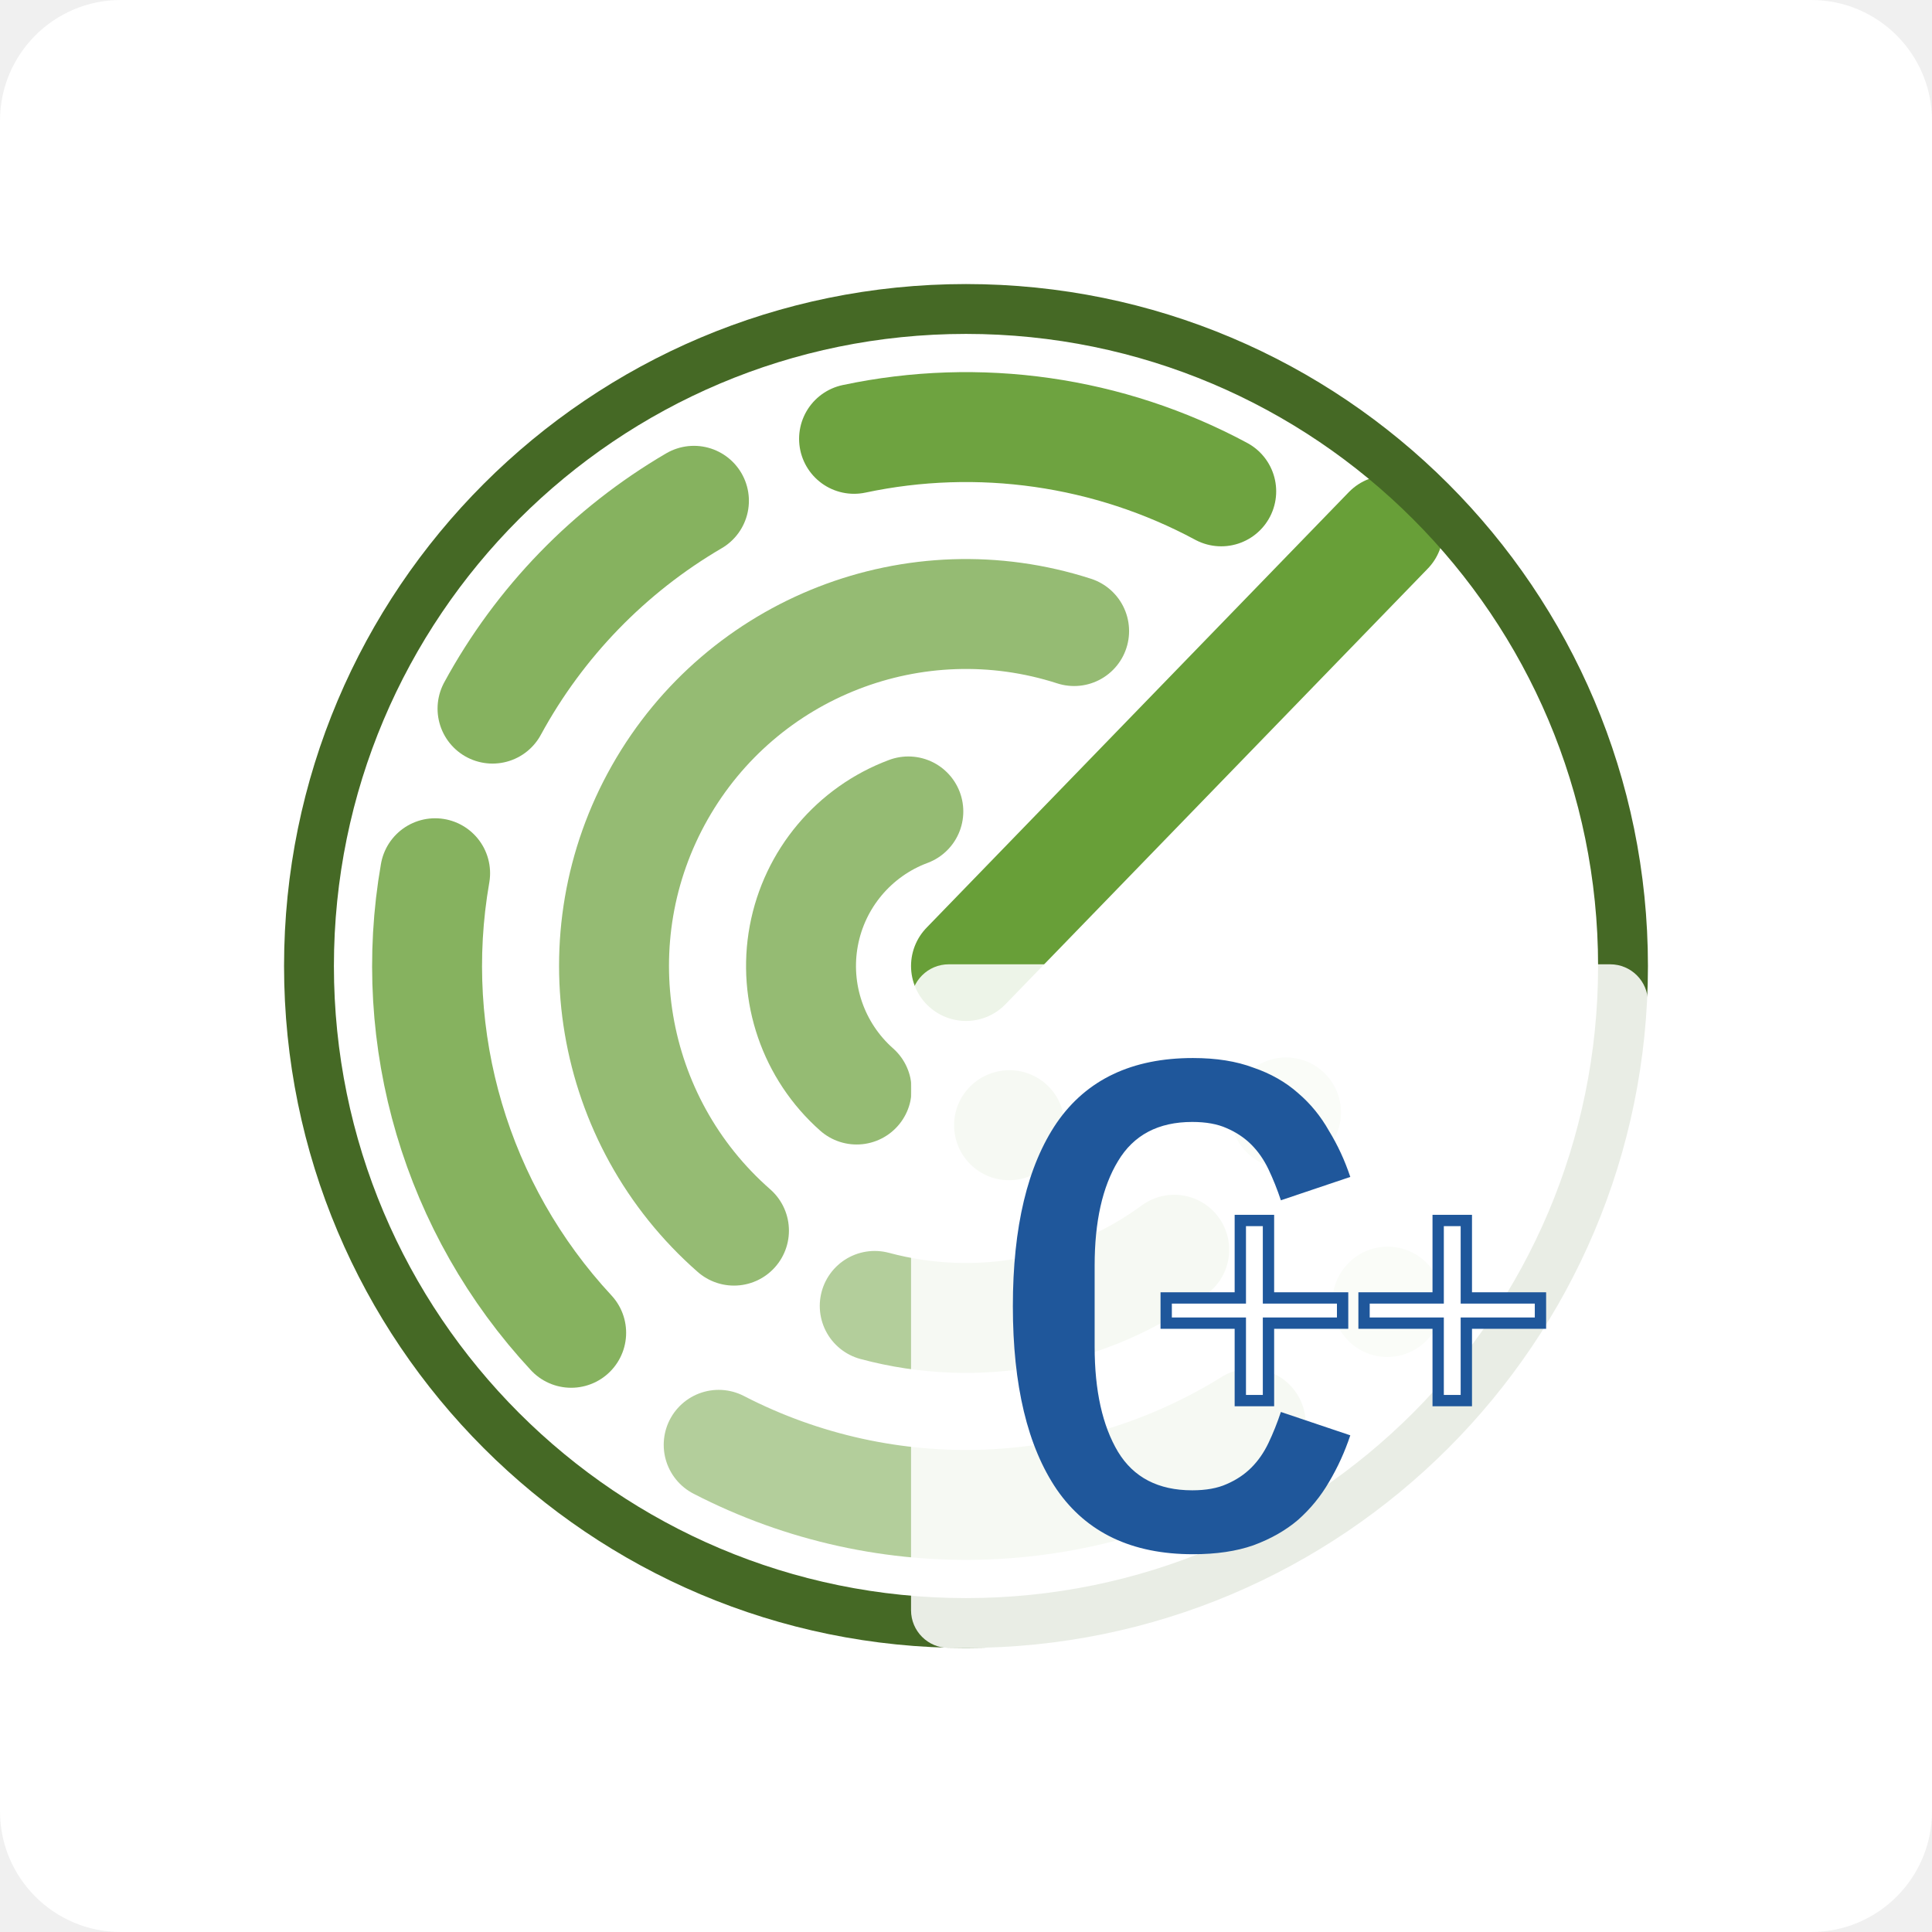
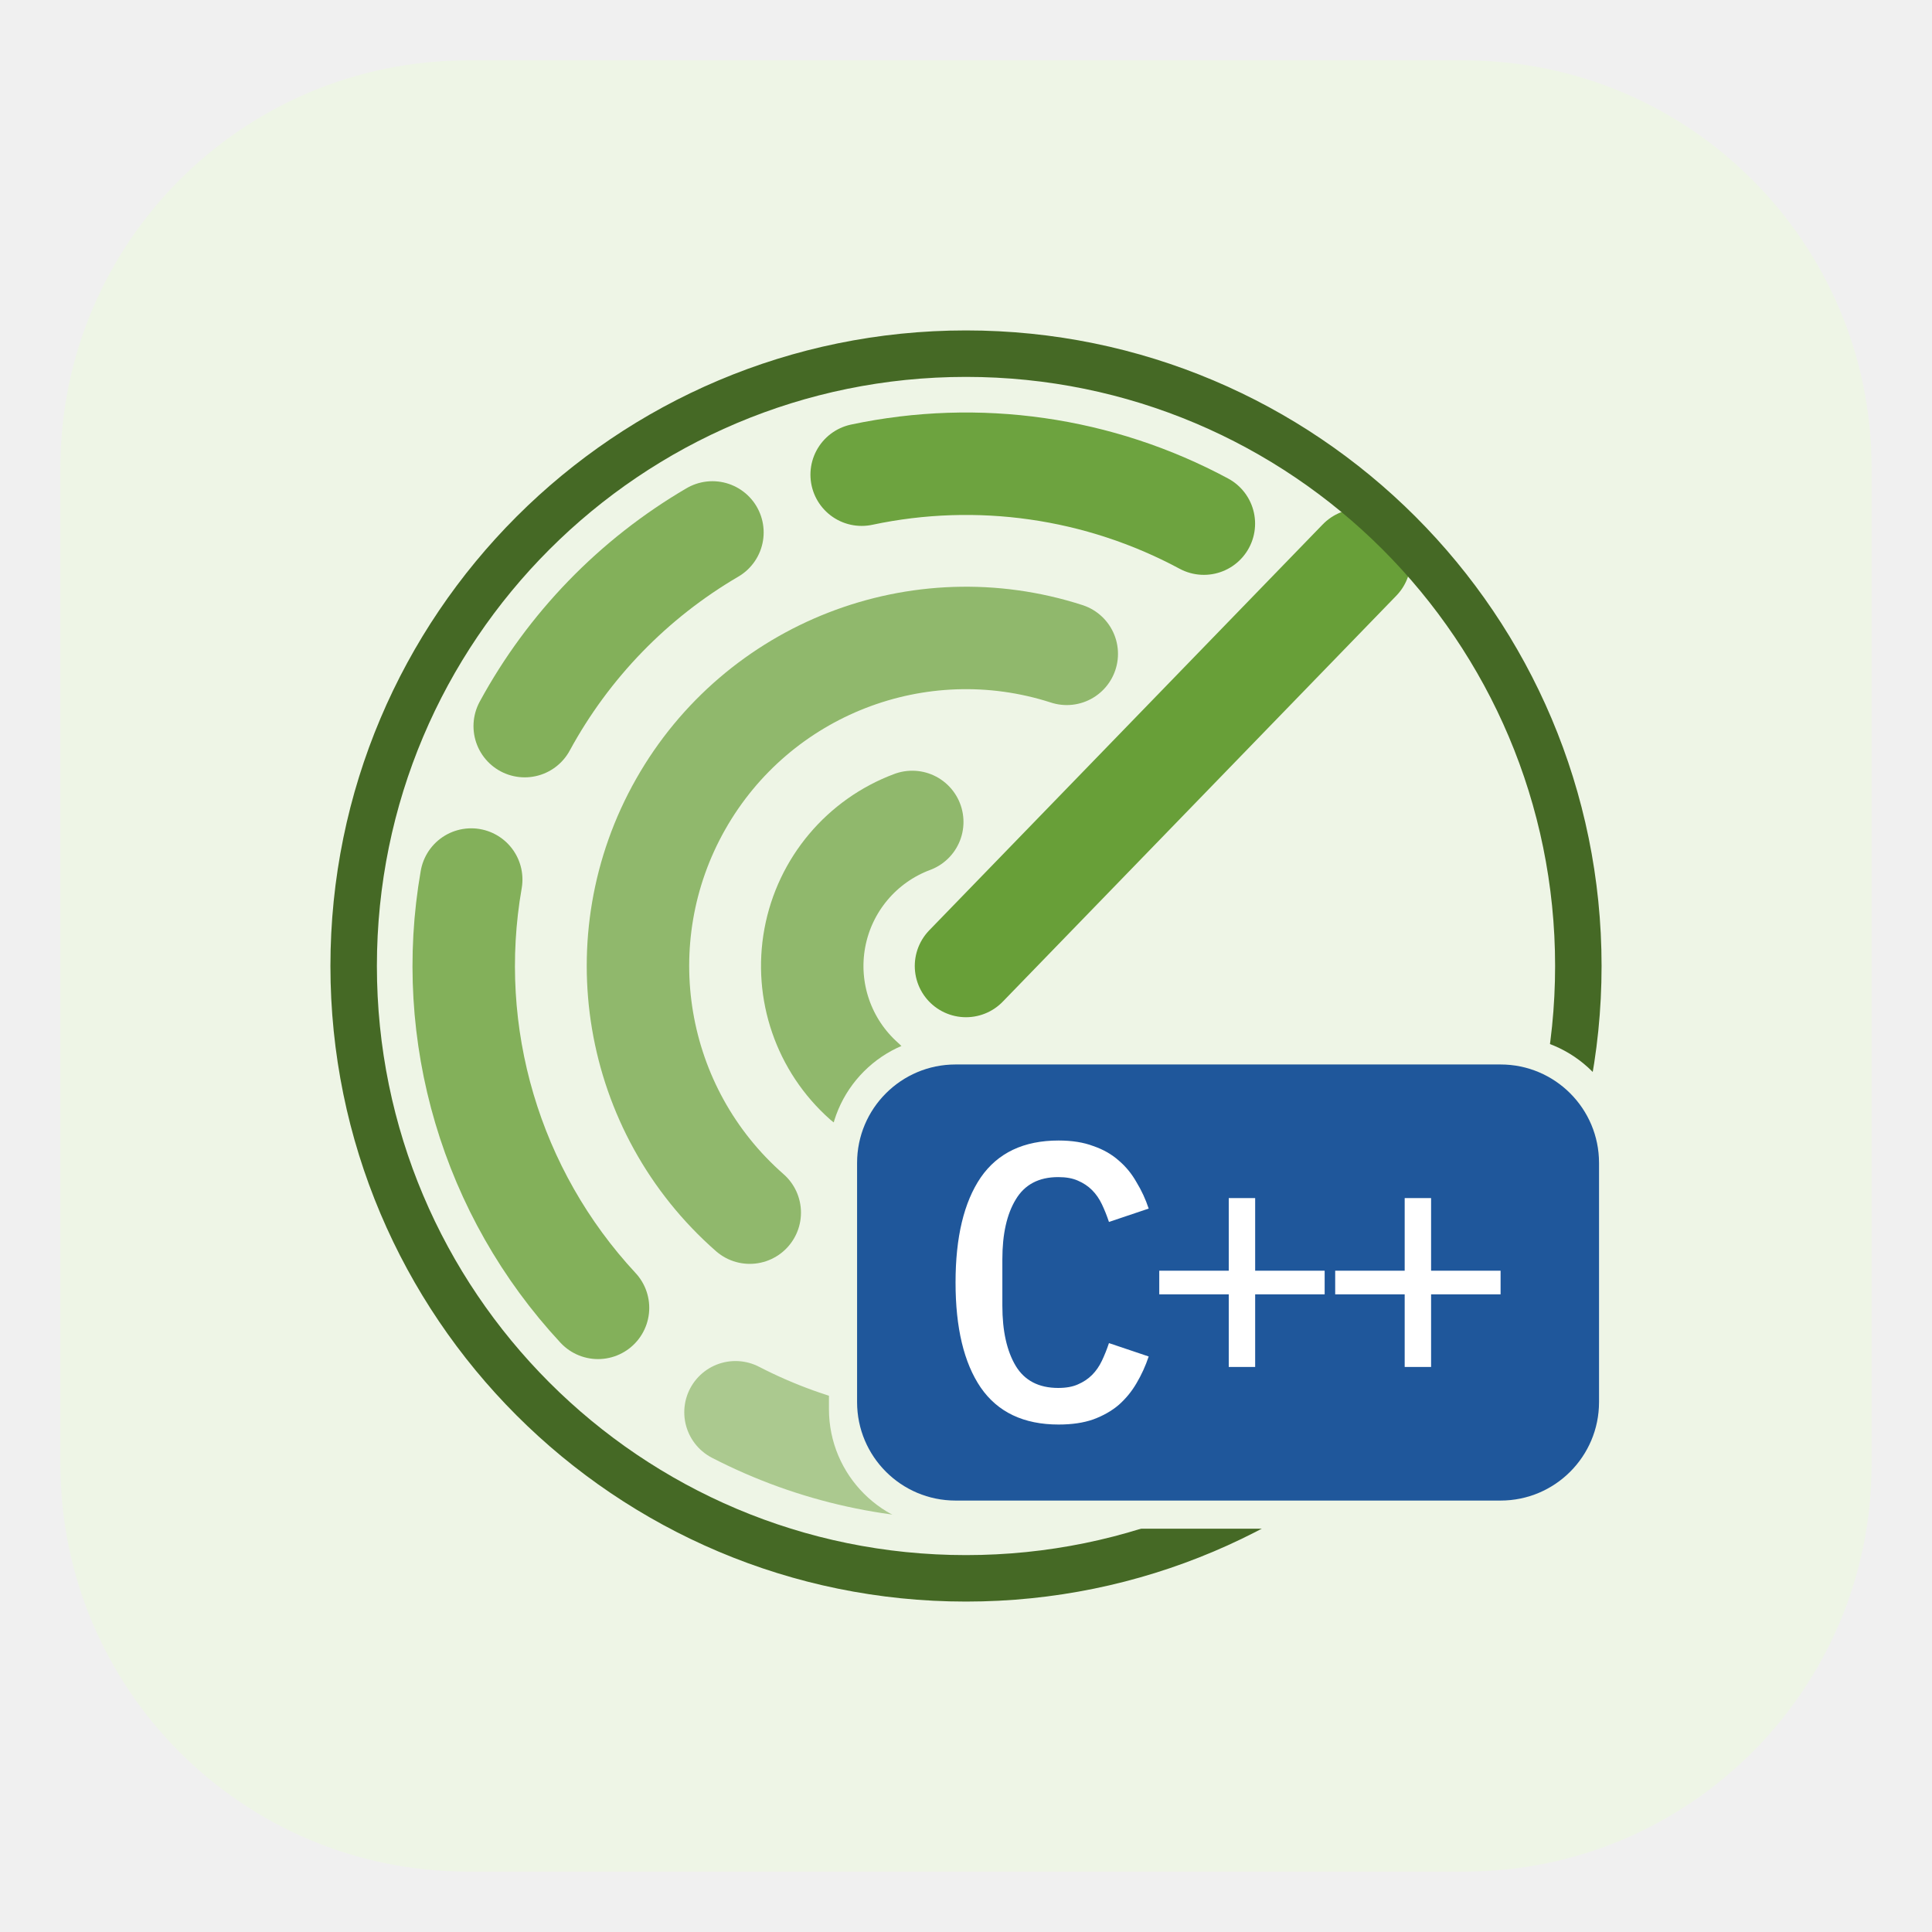
- <svg xmlns="http://www.w3.org/2000/svg" width="512mm" height="512mm" viewBox="0 0 512 512" version="1.1" id="svg8">
-   <defs id="defs2" />
-   <g id="layer1" transform="translate(-22.60834,-57.68037)">
-     <rect style="fill:#ffffff;fill-opacity:1;stroke:none;stroke-width:2.993" id="rect304" width="512" height="512" x="22.608" y="57.68" rx="32" />
-     <g id="g1693" transform="matrix(3.303226,0,0,3.303226,-93.84415,-174.623)">
-       <path style="fill:none;fill-rule:evenodd;stroke:#689f38;stroke-width:8.819;stroke-linecap:round;stroke-miterlimit:4;stroke-dasharray:none;stroke-opacity:0.3" id="path1917-8-3" d="m 146.581,174.754 a 43.236,43.236 0 0 1 -0.024,0.03" />
-       <path id="path1917-8-3-3" style="fill:none;fill-rule:evenodd;stroke:#689f38;stroke-width:8.819;stroke-linecap:round;stroke-miterlimit:4;stroke-dasharray:none;stroke-opacity:0.3" d="m 138.431,159.573 a 28.236,28.236 0 0 1 -0.039,0.085" />
-       <path style="fill:none;stroke:#689f38;stroke-width:8.819;stroke-linecap:round;stroke-linejoin:miter;stroke-miterlimit:4;stroke-dasharray:none;stroke-opacity:1" d="m 112.754,147.826 33.879,-34.948" id="path2823" />
-       <path id="path1917-8-3-5" style="fill:none;fill-rule:evenodd;stroke:#689f38;stroke-width:8.819;stroke-linecap:round;stroke-miterlimit:4;stroke-dasharray:none;stroke-opacity:0.5" d="m 135.596,184.536 a 43.236,43.236 0 0 1 -42.684,1.705" />
-       <path id="path1917-8-3-8" style="fill:none;fill-rule:evenodd;stroke:#689f38;stroke-width:8.819;stroke-linecap:round;stroke-miterlimit:4;stroke-dasharray:none;stroke-opacity:0.8" d="M 81.078,177.254 A 43.236,43.236 0 0 1 70.163,140.384" />
-       <path id="path1917-8-3-36" style="fill:none;fill-rule:evenodd;stroke:#689f38;stroke-width:8.819;stroke-linecap:round;stroke-miterlimit:4;stroke-dasharray:none;stroke-opacity:0.8" d="M 74.768,127.177 A 43.236,43.236 0 0 1 90.927,110.504" />
-       <path id="path1917-8-3-38" style="fill:none;fill-rule:evenodd;stroke:#689f38;stroke-width:8.819;stroke-linecap:round;stroke-miterlimit:4;stroke-dasharray:none;stroke-opacity:0.957" d="m 103.773,105.533 a 43.236,43.236 0 0 1 29.457,4.213" />
-       <path style="fill:none;fill-rule:evenodd;stroke:#689f38;stroke-width:8.819;stroke-linecap:round;stroke-miterlimit:4;stroke-dasharray:none;stroke-opacity:0.5" id="path1917-8-3-3-7" d="m 129.462,170.589 a 28.236,28.236 0 0 1 -24.03,4.508" />
-       <path style="fill:none;fill-rule:evenodd;stroke:#689f38;stroke-width:8.819;stroke-linecap:round;stroke-miterlimit:4;stroke-dasharray:none;stroke-opacity:0.7" id="path1917-8-3-3-8" d="M 94.139,169.057 A 28.236,28.236 0 0 1 88.195,133.893 28.236,28.236 0 0 1 121.428,120.955" />
-       <path id="path1917-8-3-3-6-6" style="fill:none;fill-rule:evenodd;stroke:#689f38;stroke-width:8.819;stroke-linecap:round;stroke-miterlimit:4;stroke-dasharray:none;stroke-opacity:0.5" d="m 116.244,160.594 a 13.236,13.236 0 0 1 -0.037,0.01" />
-       <path id="path1917-8-3-3-6-1" style="fill:none;fill-rule:evenodd;stroke:#689f38;stroke-width:8.819;stroke-linecap:round;stroke-miterlimit:4;stroke-dasharray:none;stroke-opacity:0.7" d="m 103.981,157.737 a 13.236,13.236 0 0 1 -4.24,-12.329 13.236,13.236 0 0 1 8.387,-9.983" />
-       <circle style="fill:none;fill-rule:evenodd;stroke:#456925;stroke-width:4;stroke-miterlimit:4;stroke-dasharray:none;stroke-opacity:1" id="path1917" cx="112.754" cy="147.826" r="52.711" />
-     </g>
-     <g id="g2485" transform="translate(-3.538119,-0.7056563)">
-       <rect style="fill:#ffffff;fill-opacity:0.882;stroke-width:1.303" id="rect253" width="195.289" height="181.172" x="267.58" y="313.937" rx="10" ry="10" />
-       <g aria-label="C" id="text362" style="font-weight:500;font-size:37.515px;font-family:'IBM Plex Mono';-inkscape-font-specification:'IBM Plex Mono Medium';fill:#1f579b;fill-opacity:1;stroke:none;stroke-width:0.487;stroke-dasharray:none;stroke-opacity:1" transform="matrix(5.140602,0,0,5.140602,-517.5579,-466.9995)" />
-       <g id="g1" transform="matrix(0.9443966,0,0,0.9443966,20.80709,22.49283)" style="stroke-width:1.059">
-         <path d="m 340.404,474.142 q -25.649,0 -38.185,-18.128 -12.342,-18.128 -12.342,-51.491 0,-33.363 12.342,-51.491 12.535,-18.128 38.185,-18.128 9.835,0 16.971,2.7 7.328,2.507 12.535,7.136 5.207,4.436 8.678,10.607 3.664,5.978 5.978,12.921 l -19.478,6.557 q -1.543,-4.628 -3.471,-8.678 -1.928,-4.05 -4.821,-6.943 -2.893,-2.893 -6.943,-4.628 -3.857,-1.736 -9.643,-1.736 -14.271,0 -20.828,10.992 -6.557,10.8 -6.557,29.313 v 22.756 q 0,18.514 6.557,29.506 6.557,10.8 20.828,10.8 5.786,0 9.643,-1.736 4.05,-1.736 6.943,-4.628 2.893,-2.893 4.821,-6.943 1.929,-4.05 3.471,-8.678 l 19.478,6.557 q -2.314,6.943 -5.978,13.114 -3.471,5.978 -8.678,10.607 -5.207,4.436 -12.535,7.136 -7.135,2.507 -16.971,2.507 z" style="font-weight:500;font-size:37.515px;font-family:'IBM Plex Mono';-inkscape-font-specification:'IBM Plex Mono Medium';fill:#1f579b;fill-opacity:1;stroke:none;stroke-width:2.65;stroke-dasharray:none;stroke-opacity:1" id="path1199" />
-         <path d="m 353.703,431.034 v -21.736 h -20.8 v -7.072 h 20.8 v -21.736 h 7.904 v 21.736 h 20.8 v 7.072 h -20.8 v 21.736 z" style="font-size:20.231px;font-family:'IBM Plex Mono';-inkscape-font-specification:'IBM Plex Mono';fill:#ffffff;fill-opacity:1;stroke:#1f579b;stroke-width:3.177;stroke-dasharray:none;stroke-opacity:1" id="path1196" />
-         <path d="m 409.223,431.034 v -21.736 h -20.8 v -7.072 h 20.8 v -21.736 h 7.904 v 21.736 h 20.8 v 7.072 h -20.8 v 21.736 z" style="font-size:20.231px;font-family:'IBM Plex Mono';-inkscape-font-specification:'IBM Plex Mono';fill:#ffffff;fill-opacity:1;stroke:#1f579b;stroke-width:3.177;stroke-dasharray:none;stroke-opacity:1" id="path1193" />
+ <svg xmlns="http://www.w3.org/2000/svg" width="512" height="512" viewBox="0 0 512 512">
+   <rect x="16" y="16" width="480" height="480" rx="108" fill="#eef5e6" />
+   <g transform="translate(256 256) scale(0.932) translate(-256 -256)">
+     <g transform="translate(-22.60834,-57.68037)">
+       <g transform="matrix(3.303226,0,0,3.303226,-93.84415,-174.623)">
+         <path fill="none" stroke="#689f38" stroke-width="8.819" stroke-linecap="round" stroke-opacity="0.3" d="m 146.581,174.754 a 43.236,43.236 0 0 1 -0.024,0.03" />
+         <path fill="none" stroke="#689f38" stroke-width="8.819" stroke-linecap="round" stroke-opacity="0.3" d="m 138.431,159.573 a 28.236,28.236 0 0 1 -0.039,0.085" />
+         <path fill="none" stroke="#689f38" stroke-width="8.819" stroke-linecap="round" d="m 112.754,147.826 33.879,-34.948" />
+         <path fill="none" stroke="#689f38" stroke-width="8.819" stroke-linecap="round" stroke-opacity="0.5" d="m 135.596,184.536 a 43.236,43.236 0 0 1 -42.684,1.705" />
+         <path fill="none" stroke="#689f38" stroke-width="8.819" stroke-linecap="round" stroke-opacity="0.8" d="M 81.078,177.254 A 43.236,43.236 0 0 1 70.163,140.384" />
+         <path fill="none" stroke="#689f38" stroke-width="8.819" stroke-linecap="round" stroke-opacity="0.8" d="M 74.768,127.177 A 43.236,43.236 0 0 1 90.927,110.504" />
+         <path fill="none" stroke="#689f38" stroke-width="8.819" stroke-linecap="round" stroke-opacity="0.957" d="m 103.773,105.533 a 43.236,43.236 0 0 1 29.457,4.213" />
+         <path fill="none" stroke="#689f38" stroke-width="8.819" stroke-linecap="round" stroke-opacity="0.5" d="m 129.462,170.589 a 28.236,28.236 0 0 1 -24.03,4.508" />
+         <path fill="none" stroke="#689f38" stroke-width="8.819" stroke-linecap="round" stroke-opacity="0.7" d="M 94.139,169.057 A 28.236,28.236 0 0 1 88.195,133.893 28.236,28.236 0 0 1 121.428,120.955" />
+         <path fill="none" stroke="#689f38" stroke-width="8.819" stroke-linecap="round" stroke-opacity="0.5" d="m 116.244,160.594 a 13.236,13.236 0 0 1 -0.037,0.01" />
+         <path fill="none" stroke="#689f38" stroke-width="8.819" stroke-linecap="round" stroke-opacity="0.7" d="m 103.981,157.737 a 13.236,13.236 0 0 1 -4.24,-12.329 13.236,13.236 0 0 1 8.387,-9.983" />
+         <circle fill="none" stroke="#456925" stroke-width="4" cx="112.754" cy="147.826" r="52.711" />
      </g>
    </g>
+     <rect x="217.03" y="276" width="226.97" height="140" rx="34" fill="#eef5e6" />
+     <rect x="225.03" y="284" width="210.97" height="124" rx="28" fill="#1f579b" />
+     <path fill="#ffffff" transform="matrix(0.58,0,0,0.58,84.8994,111.3784)" d="m 340.404,474.142 q -25.649,0 -38.185,-18.128 -12.342,-18.128 -12.342,-51.491 0,-33.363 12.342,-51.491 12.535,-18.128 38.185,-18.128 9.835,0 16.971,2.7 7.328,2.507 12.535,7.136 5.207,4.436 8.678,10.607 3.664,5.978 5.978,12.921 l -19.478,6.557 q -1.543,-4.628 -3.471,-8.678 -1.928,-4.05 -4.821,-6.943 -2.893,-2.893 -6.943,-4.628 -3.857,-1.736 -9.643,-1.736 -14.271,0 -20.828,10.992 -6.557,10.8 -6.557,29.313 v 22.756 q 0,18.514 6.557,29.506 6.557,10.8 20.828,10.8 5.786,0 9.643,-1.736 4.05,-1.736 6.943,-4.628 2.893,-2.893 4.821,-6.943 1.929,-4.05 3.471,-8.678 l 19.478,6.557 q -2.314,6.943 -5.978,13.114 -3.471,5.978 -8.678,10.607 -5.207,4.436 -12.535,7.136 -7.135,2.507 -16.971,2.507 z" />
+     <path fill="#ffffff" transform="matrix(0.95,0,0,0.95,-5.305,-39.472)" d="m 353.703,431.034 v -21.736 h -20.8 v -7.072 h 20.8 v -21.736 h 7.904 v 21.736 h 20.8 v 7.072 h -20.8 v 21.736 z" />
+     <path fill="#ffffff" transform="matrix(0.95,0,0,0.95,-8.024,-39.472)" d="m 409.223,431.034 v -21.736 h -20.8 v -7.072 h 20.8 v -21.736 h 7.904 v 21.736 h 20.8 v 7.072 h -20.8 v 21.736 z" />
  </g>
</svg>
